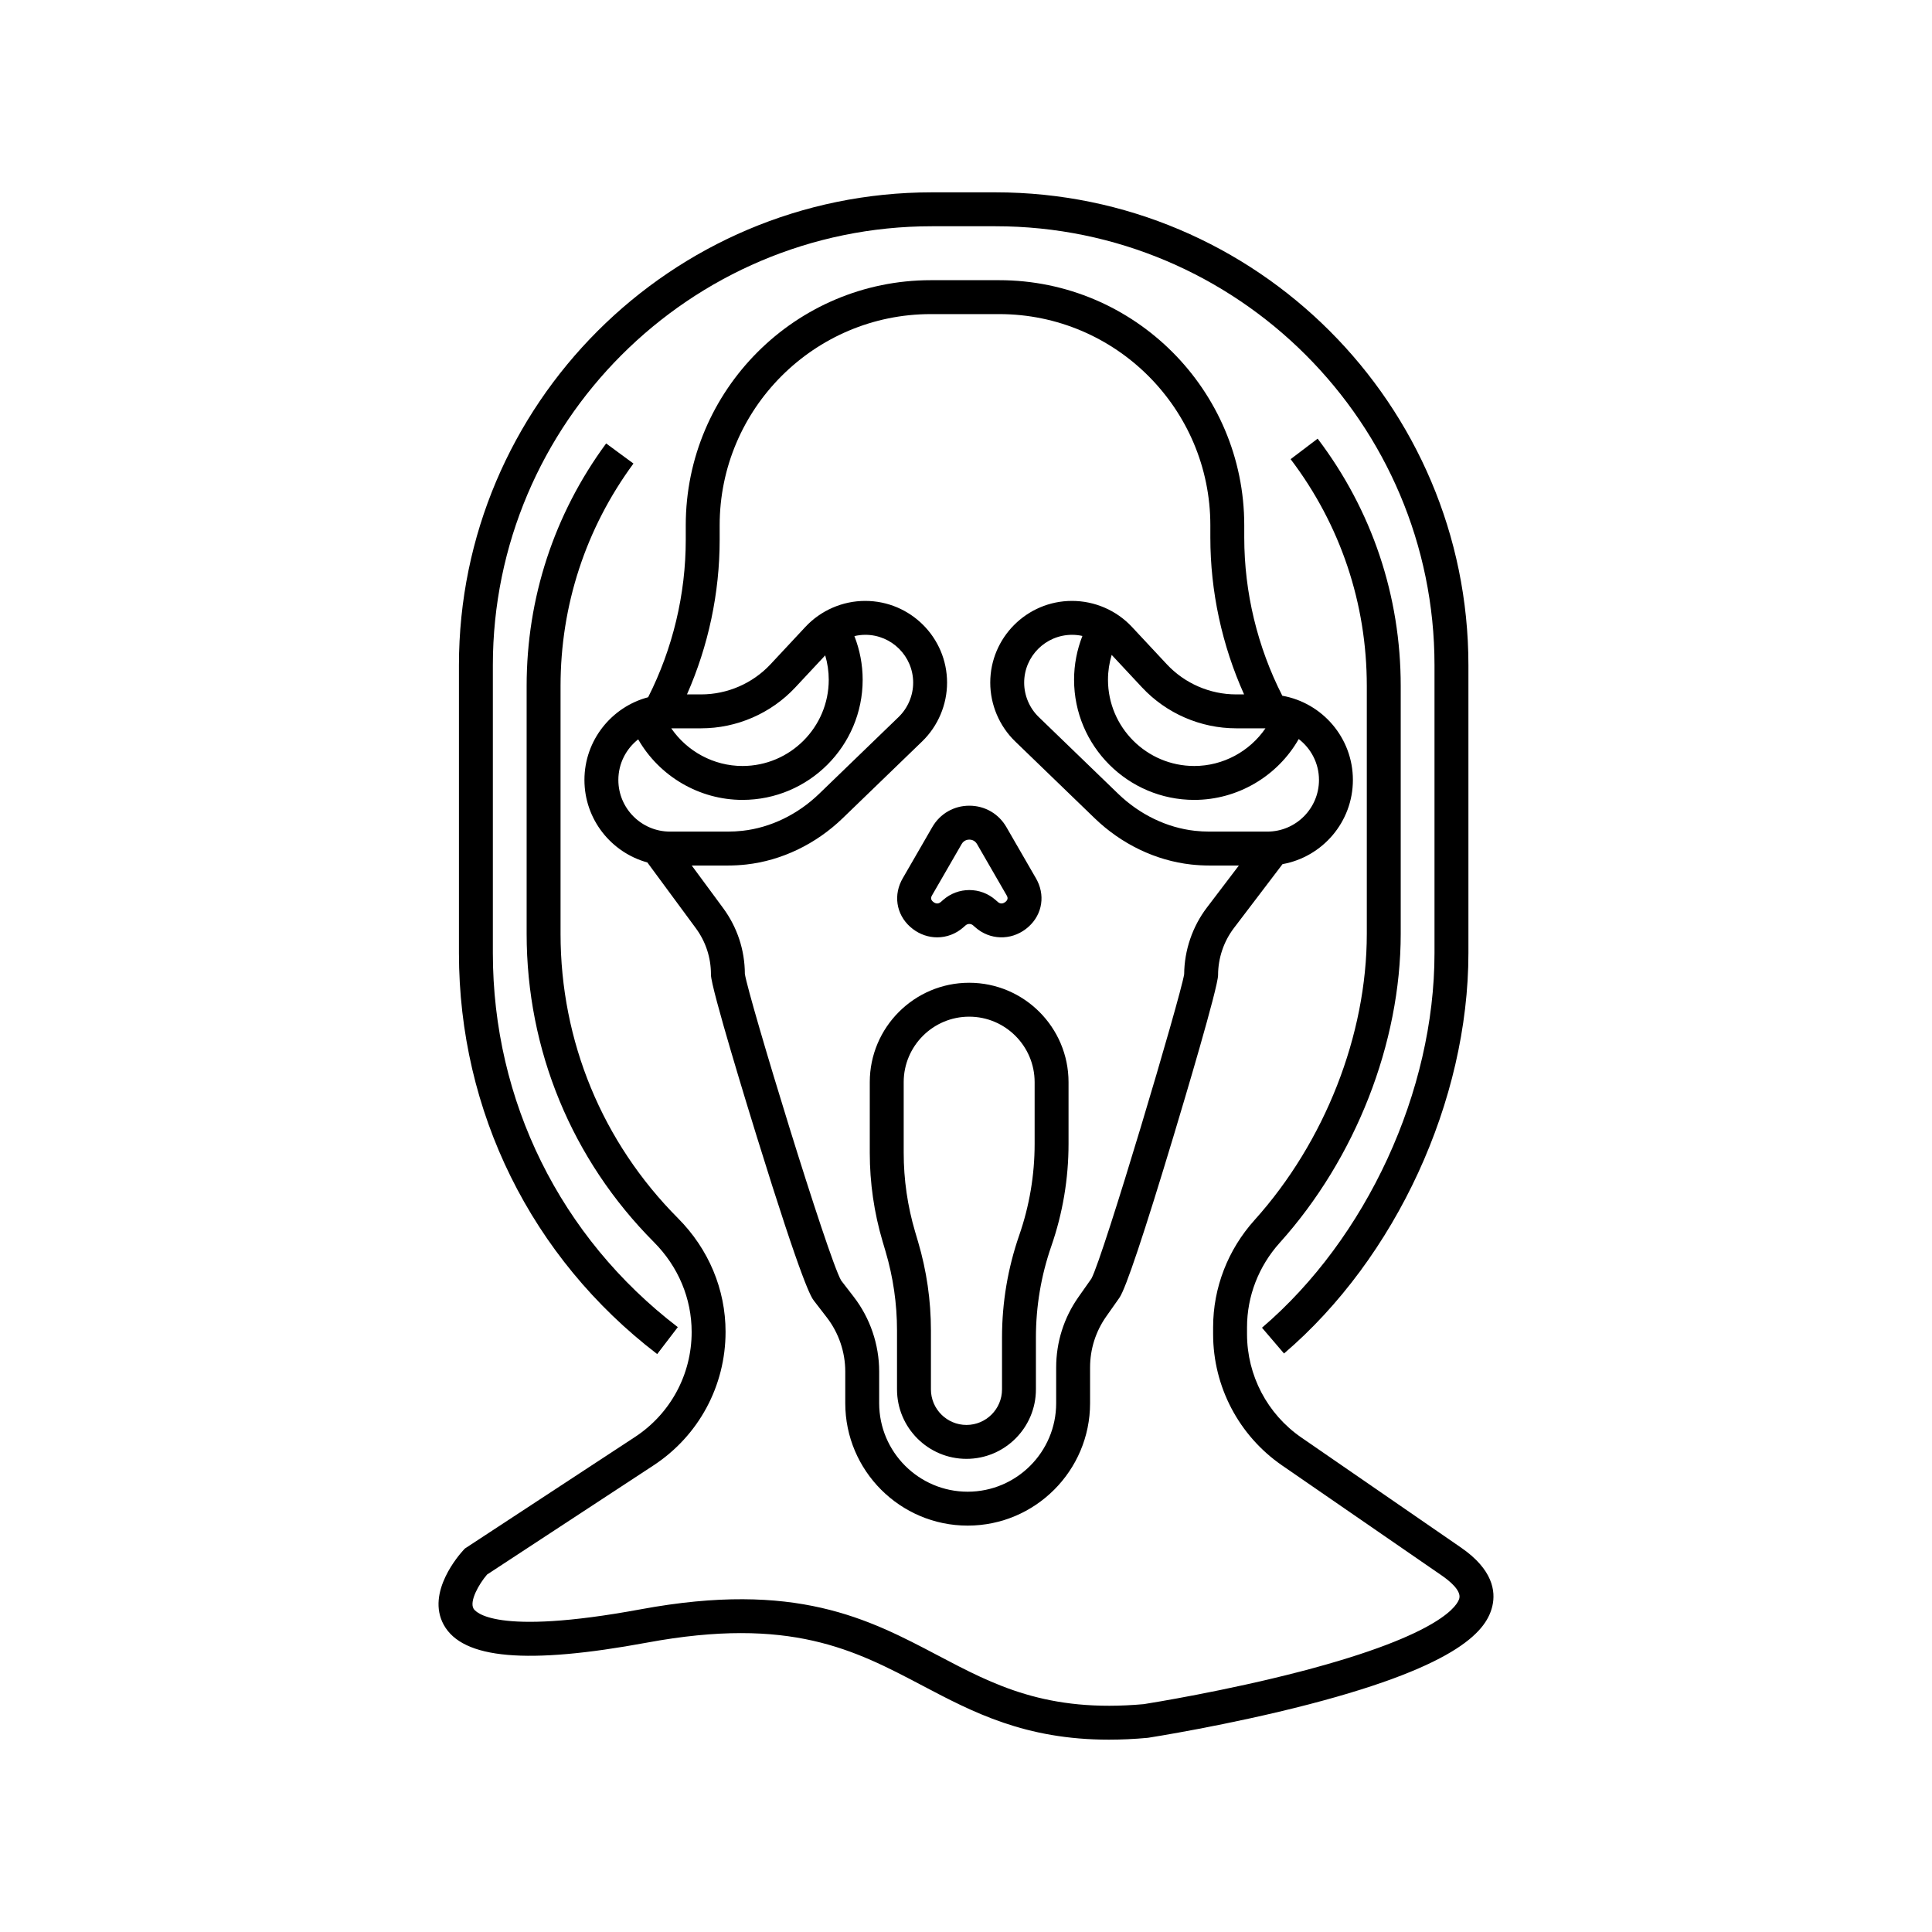
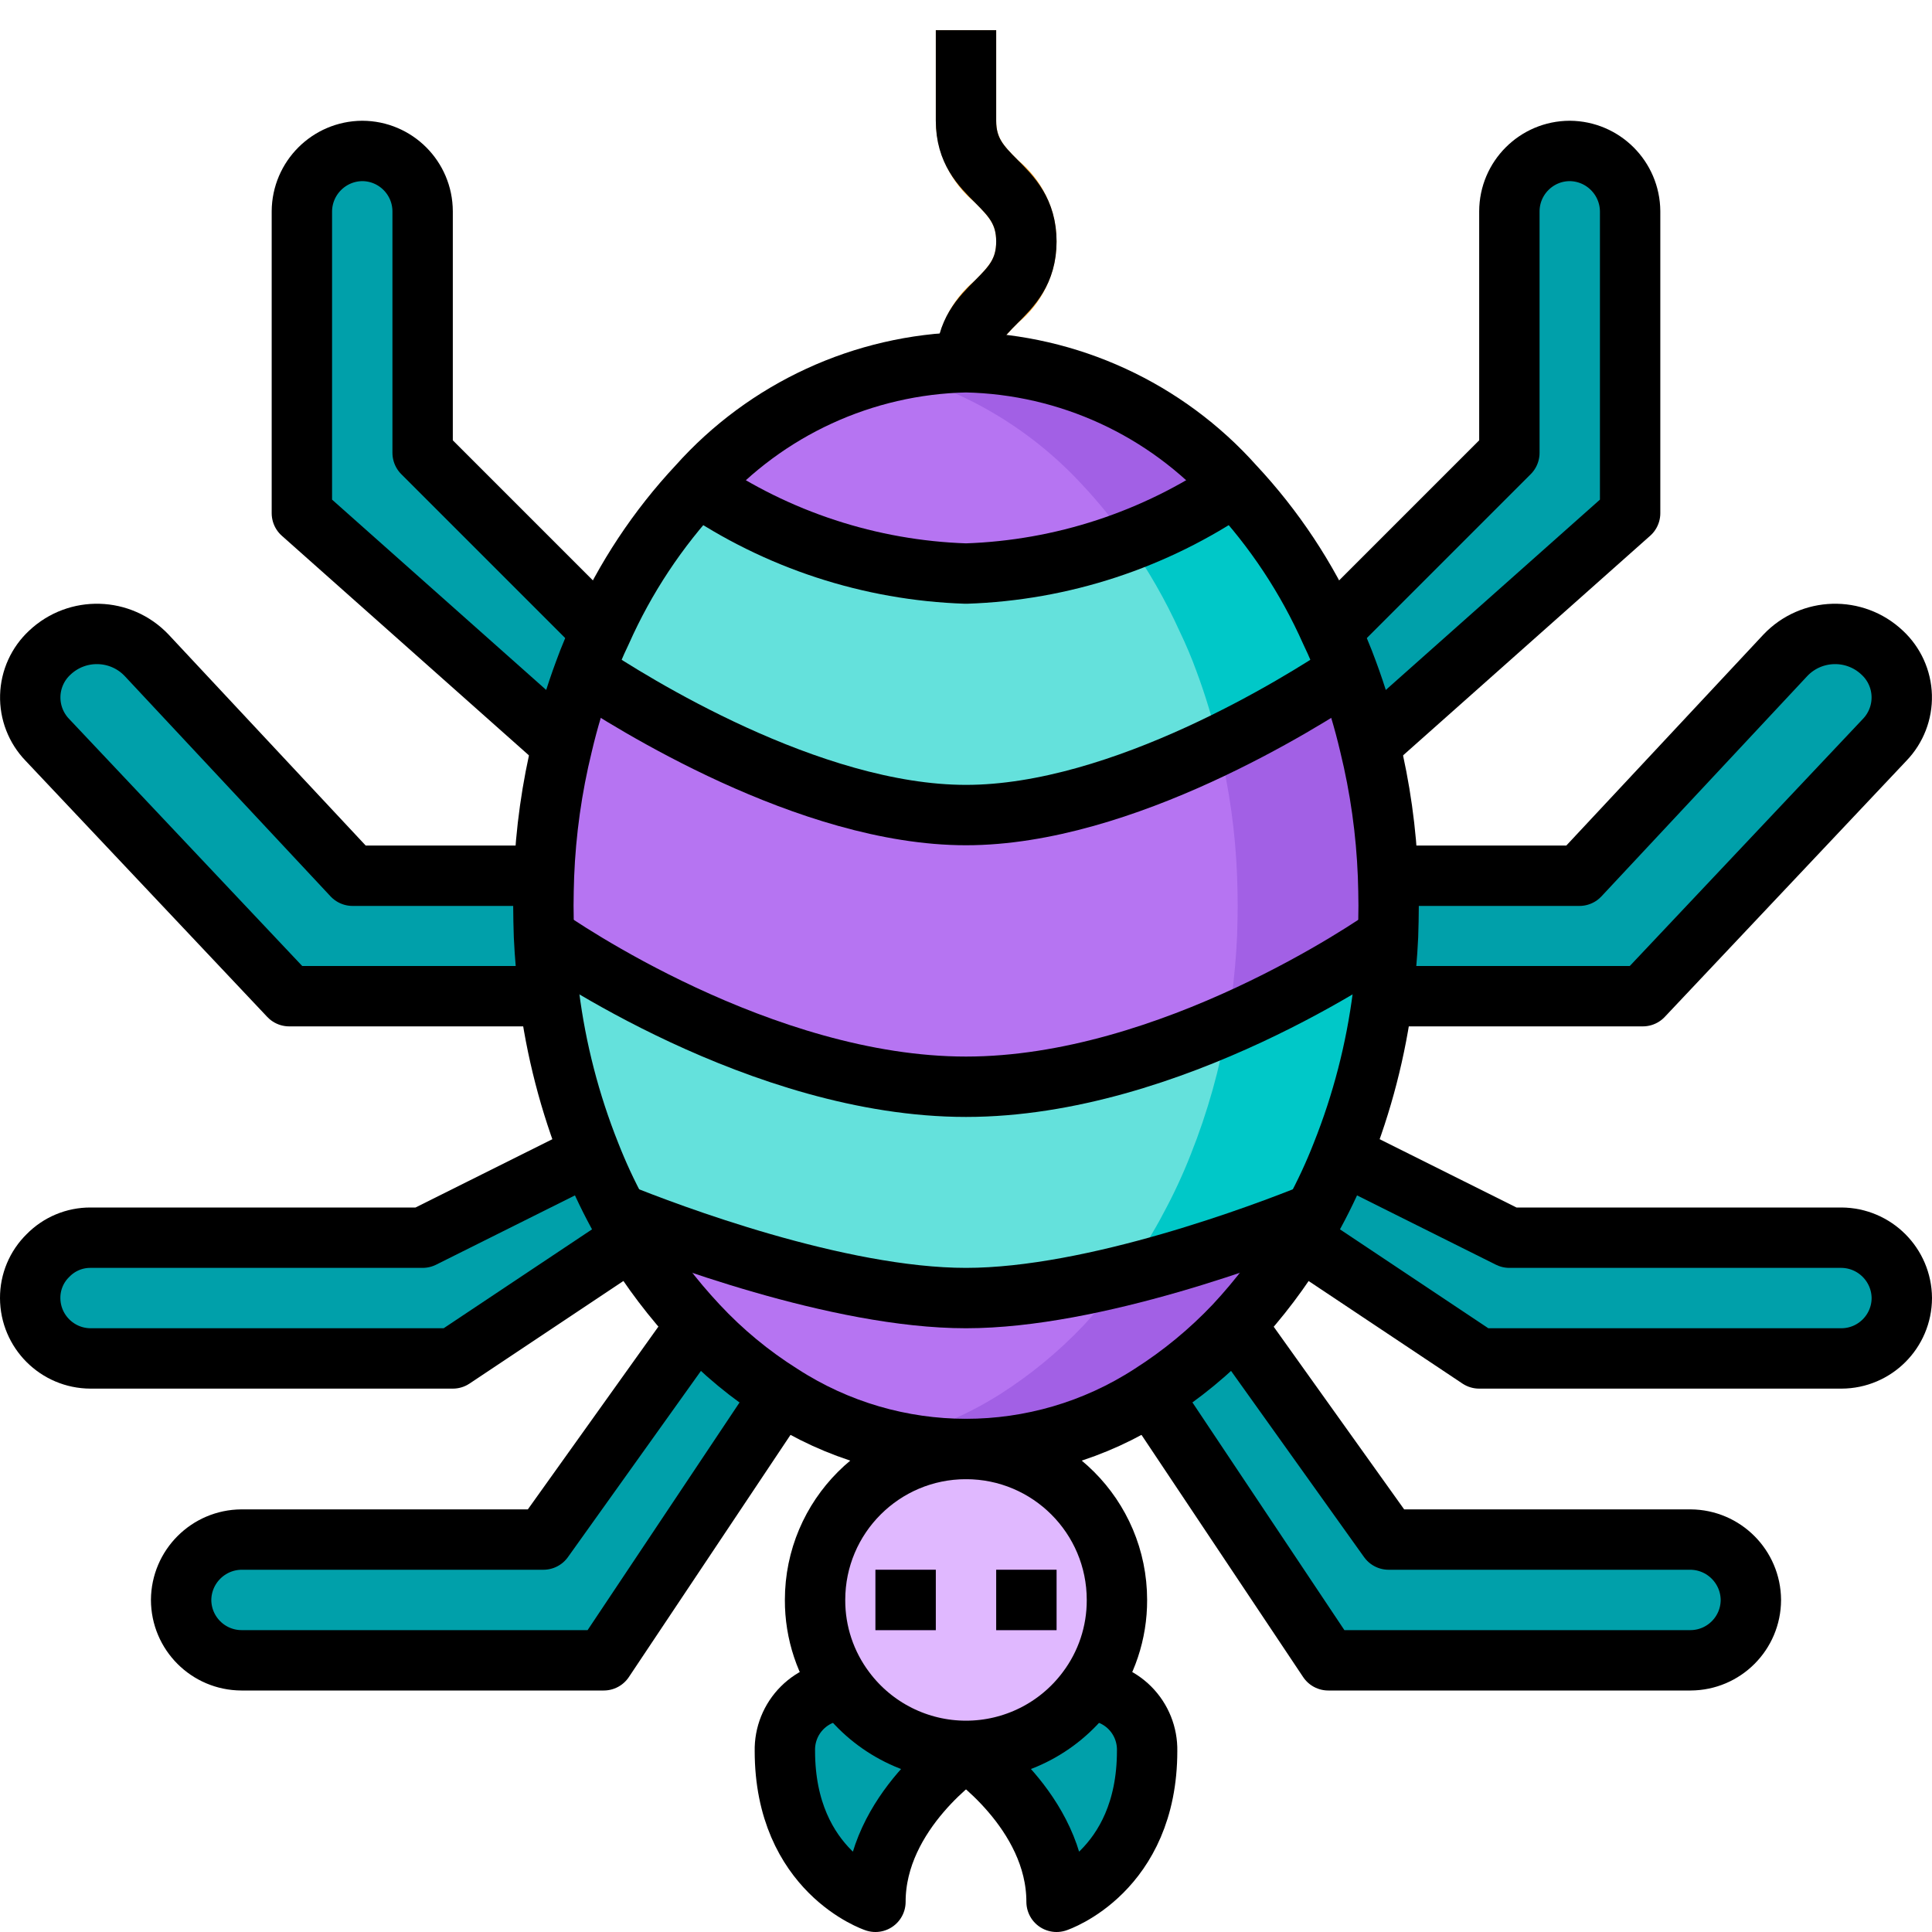
- <svg xmlns="http://www.w3.org/2000/svg" enable-background="new 0 0 512 512" height="512px" id="Ghost_x5F_face" version="1.1" viewBox="0 0 512 512" width="512px" xml:space="preserve">
-   <g>
-     <path d="M256.442,404.303c17.888,0,32.44-14.553,32.44-32.439v-9.467c0-4.853,1.475-9.519,4.263-13.49l3.509-4.988   c1.668-2.373,6.517-16.861,14.414-43.063c2.753-9.135,11.736-39.192,11.736-42.459c0-4.476,1.491-8.899,4.201-12.459l12.877-16.933   c10.588-1.905,18.648-11.18,18.648-22.308c0-11.147-8.089-20.435-18.703-22.318c-6.6-12.949-10.086-27.396-10.086-41.938v-3.243   c0-35.811-29.134-64.946-64.945-64.946h-18.126c-35.808,0-64.938,29.132-64.938,64.939v3.866c0,14.447-3.446,28.822-9.967,41.718   c-9.706,2.566-16.883,11.42-16.883,21.922c0,10.425,7.074,19.224,16.674,21.861l12.841,17.417   c2.625,3.562,4.011,7.784,4.011,12.214v0.13c0,3.494,10.107,36.308,12.134,42.85c12.365,39.925,14.481,42.666,15.175,43.564   l3.404,4.413c3.147,4.074,4.882,9.16,4.882,14.321v8.396C224.003,389.75,238.556,404.303,256.442,404.303z M344.176,195.854   c3.257,2.504,5.367,6.427,5.367,10.843c0,7.546-6.139,13.686-13.686,13.686h-15.354c-1.281,0-2.578-0.071-3.853-0.213   c-7.408-0.819-14.624-4.302-20.318-9.805l-21.049-20.341v0.001c-2.459-2.376-3.868-5.699-3.868-9.116   c0-6.99,5.687-12.677,12.716-12.677c0.919,0,1.828,0.106,2.715,0.302c-1.44,3.675-2.206,7.604-2.206,11.598   c0,17.562,14.289,31.85,31.851,31.85C328.02,211.981,338.588,205.668,344.176,195.854z M335.363,193.011   c-4.195,6.125-11.239,9.984-18.873,9.984c-12.606,0-22.863-10.257-22.863-22.863c0-2.244,0.341-4.458,0.979-6.579l8.045,8.62   c6.429,6.888,15.521,10.838,24.941,10.838H335.363z M185.82,193.011c9.422,0,18.514-3.95,24.942-10.838l7.927-8.492   c0.612,2.081,0.938,4.251,0.938,6.451c0,12.606-10.256,22.863-22.863,22.863c-7.626,0-14.673-3.86-18.873-9.984H185.82z    M163.87,206.697c0-4.366,2.063-8.253,5.257-10.761c5.605,9.764,16.151,16.045,27.637,16.045c17.563,0,31.851-14.288,31.851-31.85   c0-3.979-0.758-7.895-2.188-11.557c0.942-0.219,1.91-0.343,2.896-0.343c6.989,0,12.676,5.687,12.676,12.677   c0,3.418-1.41,6.74-3.868,9.115l-21.049,20.341c-5.694,5.503-12.91,8.985-20.319,9.805c-1.273,0.142-2.57,0.213-3.852,0.213   h-15.354C170.009,220.383,163.87,214.243,163.87,206.697z M222.915,339.35c-3.468-5.976-24.474-74.691-25.519-81.251   c-0.019-6.329-2.011-12.363-5.765-17.456l-8.312-11.272h9.59c1.611,0,3.24-0.09,4.841-0.267   c9.375-1.039,18.458-5.397,25.575-12.275l21.049-20.341c4.2-4.059,6.609-9.737,6.609-15.578c0-11.946-9.718-21.664-21.701-21.664   c-5.983,0-11.756,2.508-15.838,6.882l-9.253,9.914c-4.735,5.073-11.432,7.982-18.372,7.982h-3.764   c5.678-12.872,8.663-26.888,8.663-40.966v-3.866c0-30.853,25.1-55.952,55.951-55.952h18.126c30.855,0,55.959,25.104,55.959,55.959   v3.243c0,14.314,3.082,28.545,8.943,41.582h-2.107c-6.939,0-13.636-2.909-18.371-7.982l-9.253-9.914   c-4.082-4.374-9.854-6.882-15.876-6.882c-11.945,0-21.664,9.718-21.664,21.664c0,5.84,2.409,11.518,6.609,15.578l21.05,20.341   c7.118,6.877,16.2,11.236,25.573,12.275c1.604,0.177,3.232,0.267,4.843,0.267h7.812l-8.459,11.125   c-3.85,5.054-5.988,11.324-6.037,17.68c-0.955,6.034-21.43,74.866-24.583,80.67l-3.443,4.896   c-3.857,5.494-5.896,11.945-5.896,18.656v9.467c0,12.932-10.521,23.452-23.453,23.452c-12.932,0-23.452-10.521-23.452-23.452   v-8.396c0-7.14-2.4-14.177-6.755-19.813L222.915,339.35z" />
-     <path d="M241.901,246.189c1.942,1.481,4.21,2.217,6.464,2.217c2.474,0,4.934-0.888,6.925-2.647l0.597-0.525   c0.566-0.502,1.423-0.503,1.993,0l0.596,0.525c3.808,3.362,9.315,3.538,13.391,0.43c4.042-3.083,5.27-8.194,3.048-12.727   c-0.114-0.233-0.237-0.465-0.369-0.692l-7.843-13.583c-2.049-3.55-5.719-5.669-9.817-5.669h-0.001   c-4.099,0-7.771,2.119-9.819,5.669l-7.84,13.58c-0.134,0.23-0.258,0.462-0.376,0.703   C236.632,237.995,237.858,243.105,241.901,246.189z M246.915,237.433c0.028-0.056,0.058-0.111,0.091-0.17l7.842-13.583   c0.612-1.061,1.627-1.175,2.036-1.175c0.407,0,1.423,0.114,2.035,1.175l7.845,13.587c0.031,0.055,0.06,0.11,0.084,0.158   c0.126,0.256,0.46,0.938-0.432,1.617c-0.395,0.302-1.178,0.698-1.992-0.02l-0.595-0.525c-1.979-1.749-4.463-2.623-6.945-2.623   c-2.483,0-4.966,0.874-6.946,2.622l-0.596,0.526c-0.813,0.718-1.596,0.321-1.99,0.021   C246.46,238.362,246.793,237.681,246.915,237.433z" />
-     <path d="M234.69,331.666c2.009,6.798,3.028,13.838,3.028,20.925v15.614c0,10.15,8.256,18.406,18.405,18.406   s18.406-8.256,18.406-18.406V354.45c0-8.252,1.371-16.388,4.073-24.183c3.033-8.746,4.571-17.872,4.571-27.127v-16.361   c0-14.521-11.815-26.337-26.337-26.337s-26.337,11.815-26.337,26.337v18.734c0,7.953,1.144,15.85,3.396,23.473L234.69,331.666z    M239.488,286.779c0-9.566,7.783-17.35,17.35-17.35s17.35,7.783,17.35,17.35v16.361c0,8.25-1.371,16.386-4.074,24.183   c-3.032,8.744-4.569,17.871-4.569,27.127v13.755c0,5.194-4.226,9.42-9.42,9.42c-5.193,0-9.419-4.226-9.419-9.42v-15.614   c0-7.95-1.143-15.847-3.396-23.473l-0.792-2.681c-2.009-6.794-3.028-13.834-3.028-20.924V286.779z" />
-     <path d="M174.164,358.844l5.462-7.138c-31.149-23.838-49.015-59.977-49.015-99.149v-76.255   c0-64.152,52.191-116.344,116.344-116.344h16.859c64.152,0,116.344,52.191,116.344,116.344v76.255   c0,36.588-17.945,75.566-45.719,99.303l5.838,6.831c29.687-25.37,48.869-67.03,48.869-106.134v-76.255   c0-69.108-56.224-125.331-125.332-125.331h-16.859c-69.107,0-125.331,56.223-125.331,125.331v76.255   C121.624,294.551,140.774,333.291,174.164,358.844z" />
-     <path d="M387.203,410.137l-42.341-29.186c-9.009-6.209-14.387-16.449-14.387-27.39v-1.831c0-8.225,3.081-16.18,8.678-22.398   c20.069-22.305,32.053-52.907,32.053-81.861V181.8c0-23.896-7.613-46.563-22.017-65.551l-7.16,5.431   c13.207,17.413,20.189,38.202,20.189,60.12v65.671c0,26.795-11.12,55.15-29.746,75.85c-7.083,7.872-10.984,17.961-10.984,28.41   v1.831c0,13.897,6.831,26.902,18.273,34.789l42.34,29.187c1.94,1.338,5.125,3.896,4.641,6.008   c-0.343,1.502-3.984,9.496-42.025,19.4c-19.98,5.202-39.776,8.38-41.61,8.67c-25.684,2.305-39.677-5.07-54.494-12.876   c-18.538-9.765-37.706-19.86-78.782-12.267c-39.004,7.211-43.924,0.576-44.356-0.203c-1.074-1.941,1.365-6.393,3.606-9.002   l44.119-28.932c11.948-7.836,19.082-21.045,19.082-35.384c0-11.249-4.478-21.941-12.609-30.108   c-20.069-20.159-31.121-46.927-31.121-75.373V181.8c0-21.394,6.681-41.78,19.32-58.956l-7.239-5.326   c-13.783,18.73-21.068,40.958-21.068,64.282v65.671c0,30.839,11.982,59.859,33.74,81.714c6.442,6.472,9.99,14.912,9.99,23.817   c0,11.25-5.616,21.649-15.023,27.818l-45.076,29.561l-0.373,0.402c-1.036,1.118-9.981,11.172-5.224,19.814   c5.002,9.084,22.117,10.582,53.866,4.712c38.011-7.028,54.987,1.915,72.96,11.382c13.413,7.064,27.22,14.34,49.455,14.338   c3.21,0,6.6-0.151,10.186-0.478l0.279-0.034c0.211-0.032,21.27-3.316,42.576-8.859c40.609-10.564,47.177-19.961,48.584-26.108   C396.378,421.731,395.646,415.959,387.203,410.137z" />
+ <svg xmlns="http://www.w3.org/2000/svg" viewBox="0 0 64 64">
+   <g data-name="09-Spider" id="_09-Spider">
+     <path d="M28,56a4.941,4.941,0,0,1-1-3,5,5,0,0,1,10,0,4.941,4.941,0,0,1-1,3,5,5,0,0,1-8,0Z" style="fill:#e0b8ff" />
+     <path d="M38.12,46.19a11.252,11.252,0,0,1-12.24,0,13.884,13.884,0,0,1-2.77-2.29,17.342,17.342,0,0,1-2.17-2.86c-.16-.27-.33-.56-.48-.85C22.09,40.85,27.76,43,32,43s9.91-2.15,11.54-2.81c-.15.29-.32.58-.48.85A17.294,17.294,0,0,1,40.9,43.9,14.66,14.66,0,0,1,38.12,46.19Z" style="fill:#b674f2" />
+     <path d="M18.63,24.67a20.037,20.037,0,0,1,.73-2.42C20.86,23.25,26.81,27,32,27s11.14-3.75,12.64-4.75a20.037,20.037,0,0,1,.73,2.42,21.83,21.83,0,0,1,.61,4.34c.01.33.02.66.02.99s-.01.67-.02,1.01C45.56,31.31,38.78,36,32,36s-13.56-4.69-13.98-4.99c-.01-.34-.02-.67-.02-1.01s.01-.66.02-.99A21.83,21.83,0,0,1,18.63,24.67Z" style="fill:#b674f2" />
+     <path d="M40.88,16.09A16.689,16.689,0,0,1,32,19a16.689,16.689,0,0,1-8.88-2.91A12.247,12.247,0,0,1,32,12,12.247,12.247,0,0,1,40.88,16.09Z" style="fill:#b674f2" />
+     <path d="M32,58s-3,2-3,5c0,0-3-1-3-5a1.959,1.959,0,0,1,2-2A5.01,5.01,0,0,0,32,58Z" style="fill:#00a0aa" />
+     <path d="M36,56a1.959,1.959,0,0,1,2,2c0,4-3,5-3,5,0-3-3-5-3-5A5.01,5.01,0,0,0,36,56Z" style="fill:#00a0aa" />
+     <path d="M19.36,22.25a20.037,20.037,0,0,0-.73,2.42L10,17V7a2.015,2.015,0,0,1,2-2,2.006,2.006,0,0,1,2,2v8l5.92,5.92A14.319,14.319,0,0,0,19.36,22.25Z" style="fill:#00a0aa" />
+     <path d="M18.02,31.01c.03.66.09,1.32.17,1.96l-.24.03H9.58L1.57,24.51a2.023,2.023,0,0,1,.08-2.89,2.272,2.272,0,0,1,3.21.09l6.82,7.3h6.34c-.01.33-.02.66-.02.99S18.01,30.67,18.02,31.01Z" style="fill:#00a0aa" />
+     <path d="M20.46,40.19c.15.29.32.58.48.85L15,45H3a2.006,2.006,0,0,1-2-2,1.955,1.955,0,0,1,.59-1.41A1.955,1.955,0,0,1,3,41H14l5.55-2.77A17.553,17.553,0,0,0,20.46,40.19Z" style="fill:#00a0aa" />
+     <path d="M25.88,46.19,20,55H8a2.006,2.006,0,0,1-2-2,2.015,2.015,0,0,1,2-2H18l5-7,.11-.1A13.884,13.884,0,0,0,25.88,46.19Z" style="fill:#00a0aa" />
+     <path d="M44.45,38.23,50,41H61a2.015,2.015,0,0,1,2,2,2.006,2.006,0,0,1-2,2H49l-5.94-3.96c.16-.27.33-.56.48-.85A17.553,17.553,0,0,0,44.45,38.23Z" style="fill:#00a0aa" />
+     <path d="M45.98,31.01c.01-.34.02-.67.02-1.01s-.01-.66-.02-.99h6.34l6.82-7.3a2.272,2.272,0,0,1,3.21-.09,2.023,2.023,0,0,1,.08,2.89L54.42,33H46.05l-.24-.03C45.89,32.33,45.95,31.67,45.98,31.01Z" style="fill:#00a0aa" />
+     <path d="M54,17l-8.63,7.67a20.037,20.037,0,0,0-.73-2.42,14.319,14.319,0,0,0-.56-1.33L50,15V7a2.006,2.006,0,0,1,2-2,2.015,2.015,0,0,1,2,2Z" style="fill:#00a0aa" />
+     <path d="M57.41,51.59A1.955,1.955,0,0,1,58,53a2.006,2.006,0,0,1-2,2H44l-5.88-8.81A14.66,14.66,0,0,0,40.9,43.9l.1.1,5,7H56A1.955,1.955,0,0,1,57.41,51.59Z" style="fill:#00a0aa" />
+     <path d="M19.55,38.23a21.49,21.49,0,0,1-1.36-5.26c-.08-.64-.14-1.3-.17-1.96.42.3,7.2,4.99,13.98,4.99s13.56-4.69,13.98-4.99c-.03.66-.09,1.32-.17,1.96a21.49,21.49,0,0,1-1.36,5.26,17.553,17.553,0,0,1-.91,1.96C41.91,40.85,36.24,43,32,43s-9.91-2.15-11.54-2.81A17.553,17.553,0,0,1,19.55,38.23Z" style="fill:#64e1dc" />
+     <path d="M19.92,20.92a17.441,17.441,0,0,1,3.2-4.83A16.689,16.689,0,0,0,32,19a16.689,16.689,0,0,0,8.88-2.91,17.441,17.441,0,0,1,3.2,4.83,14.319,14.319,0,0,1,.56,1.33C43.14,23.25,37.19,27,32,27s-11.14-3.75-12.64-4.75A14.319,14.319,0,0,1,19.92,20.92Z" style="fill:#64e1dc" />
+     <rect height="2" style="fill:#b674f2" width="2" x="29" y="52" />
+     <rect height="2" style="fill:#b674f2" width="2" x="33" y="52" />
+     <path d="M33,12H31a3.563,3.563,0,0,1,1.293-2.707C32.783,8.8,33,8.562,33,8s-.217-.8-.707-1.293A3.563,3.563,0,0,1,31,4V1h2V4c0,.562.217.8.707,1.293a3.48,3.48,0,0,1,0,5.414C33.217,11.2,33,11.438,33,12Z" style="fill:#ffa426" />
+     <path d="M35.9,43.9a14.66,14.66,0,0,1-2.78,2.29,11.877,11.877,0,0,1-3.62,1.52A11.006,11.006,0,0,0,32,48a11.458,11.458,0,0,0,6.12-1.81A14.66,14.66,0,0,0,40.9,43.9a17.294,17.294,0,0,0,2.16-2.86c.16-.27.33-.56.48-.85a49.469,49.469,0,0,1-6.3,2.055A16.685,16.685,0,0,1,35.9,43.9Z" style="fill:#a260e5" />
+     <path d="M45.98,29.01a21.83,21.83,0,0,0-.61-4.34,20.037,20.037,0,0,0-.73-2.42,37.242,37.242,0,0,1-4.268,2.433,21.773,21.773,0,0,1,.608,4.327c.01.33.02.66.02.99s-.01.67-.02,1.01c-.03.66-.09,1.32-.17,1.96-.042.327-.1.648-.156.969A32.827,32.827,0,0,0,45.98,31.01c.01-.34.02-.67.02-1.01S45.99,29.34,45.98,29.01Z" style="fill:#a260e5" />
+     <path d="M37.364,17.929A17.464,17.464,0,0,0,40.88,16.09,12.247,12.247,0,0,0,32,12a10.992,10.992,0,0,0-2.5.289,12.9,12.9,0,0,1,6.38,3.8A16.307,16.307,0,0,1,37.364,17.929Z" style="fill:#a260e5" />
+     <path d="M39.45,38.23a17.553,17.553,0,0,1-.91,1.96c-.15.29-.32.58-.48.85-.256.42-.535.814-.816,1.2a49.469,49.469,0,0,0,6.3-2.055,17.553,17.553,0,0,0,.91-1.96,21.49,21.49,0,0,0,1.36-5.26c.08-.64.14-1.3.17-1.96a32.827,32.827,0,0,1-5.326,2.929A21.383,21.383,0,0,1,39.45,38.23Z" style="fill:#00c8c8" />
+     <path d="M39.08,20.92a14.319,14.319,0,0,1,.56,1.33,20.037,20.037,0,0,1,.73,2.42l0,.013A37.242,37.242,0,0,0,44.64,22.25a14.319,14.319,0,0,0-.56-1.33,17.441,17.441,0,0,0-3.2-4.83,17.464,17.464,0,0,1-3.516,1.839A18.106,18.106,0,0,1,39.08,20.92Z" style="fill:#00c8c8" />
+     <path d="M45.98,29.01c.01.33.02.66.02.99s-.01.67-.02,1.01c-.03.66-.09,1.32-.17,1.96a21.49,21.49,0,0,1-1.36,5.26,17.553,17.553,0,0,1-.91,1.96c-.15.29-.32.58-.48.85A17.294,17.294,0,0,1,40.9,43.9a14.66,14.66,0,0,1-2.78,2.29,11.252,11.252,0,0,1-12.24,0,13.884,13.884,0,0,1-2.77-2.29,17.342,17.342,0,0,1-2.17-2.86c-.16-.27-.33-.56-.48-.85a17.553,17.553,0,0,1-.91-1.96,21.49,21.49,0,0,1-1.36-5.26c-.08-.64-.14-1.3-.17-1.96-.01-.34-.02-.67-.02-1.01s.01-.66.02-.99a21.83,21.83,0,0,1,.61-4.34,20.037,20.037,0,0,1,.73-2.42,14.319,14.319,0,0,1,.56-1.33,17.441,17.441,0,0,1,3.2-4.83A12.247,12.247,0,0,1,32,12a12.247,12.247,0,0,1,8.88,4.09,17.441,17.441,0,0,1,3.2,4.83,14.319,14.319,0,0,1,.56,1.33,20.037,20.037,0,0,1,.73,2.42A21.83,21.83,0,0,1,45.98,29.01Z" style="fill:none;stroke:#000;stroke-linejoin:round;stroke-width:2px" />
+     <path d="M32,48a5,5,0,0,1,5,5,4.941,4.941,0,0,1-1,3,5,5,0,0,1-8,0,4.941,4.941,0,0,1-1-3A5,5,0,0,1,32,48Z" style="fill:none;stroke:#000;stroke-linejoin:round;stroke-width:2px" />
+     <path d="M32,58s3,2,3,5c0,0,3-1,3-5a1.959,1.959,0,0,0-2-2" style="fill:none;stroke:#000;stroke-linejoin:round;stroke-width:2px" />
+     <path d="M32,58s-3,2-3,5c0,0-3-1-3-5a1.959,1.959,0,0,1,2-2" style="fill:none;stroke:#000;stroke-linejoin:round;stroke-width:2px" />
+     <line style="fill:none;stroke:#000;stroke-linejoin:round;stroke-width:2px" x1="29" x2="31" y1="53" y2="53" />
+     <line style="fill:none;stroke:#000;stroke-linejoin:round;stroke-width:2px" x1="33" x2="35" y1="53" y2="53" />
+     <path d="M38,46l.12.19L44,55H56a2.006,2.006,0,0,0,2-2,2.015,2.015,0,0,0-2-2H46l-5-7" style="fill:none;stroke:#000;stroke-linejoin:round;stroke-width:2px" />
+     <path d="M26,46l-.12.19L20,55H8a2.006,2.006,0,0,1-2-2,2.015,2.015,0,0,1,2-2H18l5-7" style="fill:none;stroke:#000;stroke-linejoin:round;stroke-width:2px" />
+     <path d="M43,41l.06.04L49,45H61a2.006,2.006,0,0,0,2-2,2.015,2.015,0,0,0-2-2H50l-5.55-2.77L44,38" style="fill:none;stroke:#000;stroke-linejoin:round;stroke-width:2px" />
+     <path d="M21,41l-.06.04L15,45H3a2.006,2.006,0,0,1-2-2,1.955,1.955,0,0,1,.59-1.41A1.955,1.955,0,0,1,3,41H14l5.55-2.77L20,38" style="fill:none;stroke:#000;stroke-linejoin:round;stroke-width:2px" />
+     <path d="M17.95,33H9.58L1.57,24.51a2.023,2.023,0,0,1,.08-2.89,2.272,2.272,0,0,1,3.21.09l6.82,7.3H18" style="fill:none;stroke:#000;stroke-linejoin:round;stroke-width:2px" />
+     <path d="M46.05,33h8.37l8.01-8.49a2.023,2.023,0,0,0-.08-2.89,2.272,2.272,0,0,0-3.21.09l-6.82,7.3H46" style="fill:none;stroke:#000;stroke-linejoin:round;stroke-width:2px" />
+     <path d="M44,21l.08-.08L50,15V7a2.006,2.006,0,0,1,2-2,2.015,2.015,0,0,1,2,2V17l-8.63,7.67L45,25" style="fill:none;stroke:#000;stroke-linejoin:round;stroke-width:2px" />
+     <path d="M20,21l-.08-.08L14,15V7a2.006,2.006,0,0,0-2-2,2.015,2.015,0,0,0-2,2V17l8.63,7.67L19,25" style="fill:none;stroke:#000;stroke-linejoin:round;stroke-width:2px" />
+     <path d="M32,12c0-2,2-2,2-4s-2-2-2-4V1" style="fill:none;stroke:#000;stroke-linejoin:round;stroke-width:2px" />
+     <path d="M45,22l-.36.25C43.14,23.25,37.19,27,32,27s-11.14-3.75-12.64-4.75L19,22" style="fill:none;stroke:#000;stroke-linejoin:round;stroke-width:2px" />
+     <path d="M46,31a.031.031,0,0,0-.02.01C45.56,31.31,38.78,36,32,36s-13.56-4.69-13.98-4.99A.031.031,0,0,0,18,31" style="fill:none;stroke:#000;stroke-linejoin:round;stroke-width:2px" />
+     <path d="M44,40s-.16.07-.46.19C41.91,40.85,36.24,43,32,43s-9.91-2.15-11.54-2.81C20.16,40.07,20,40,20,40" style="fill:none;stroke:#000;stroke-linejoin:round;stroke-width:2px" />
+     <path d="M41,16l-.12.09A16.689,16.689,0,0,1,32,19a16.689,16.689,0,0,1-8.88-2.91L23,16" style="fill:none;stroke:#000;stroke-linejoin:round;stroke-width:2px" />
  </g>
</svg>
